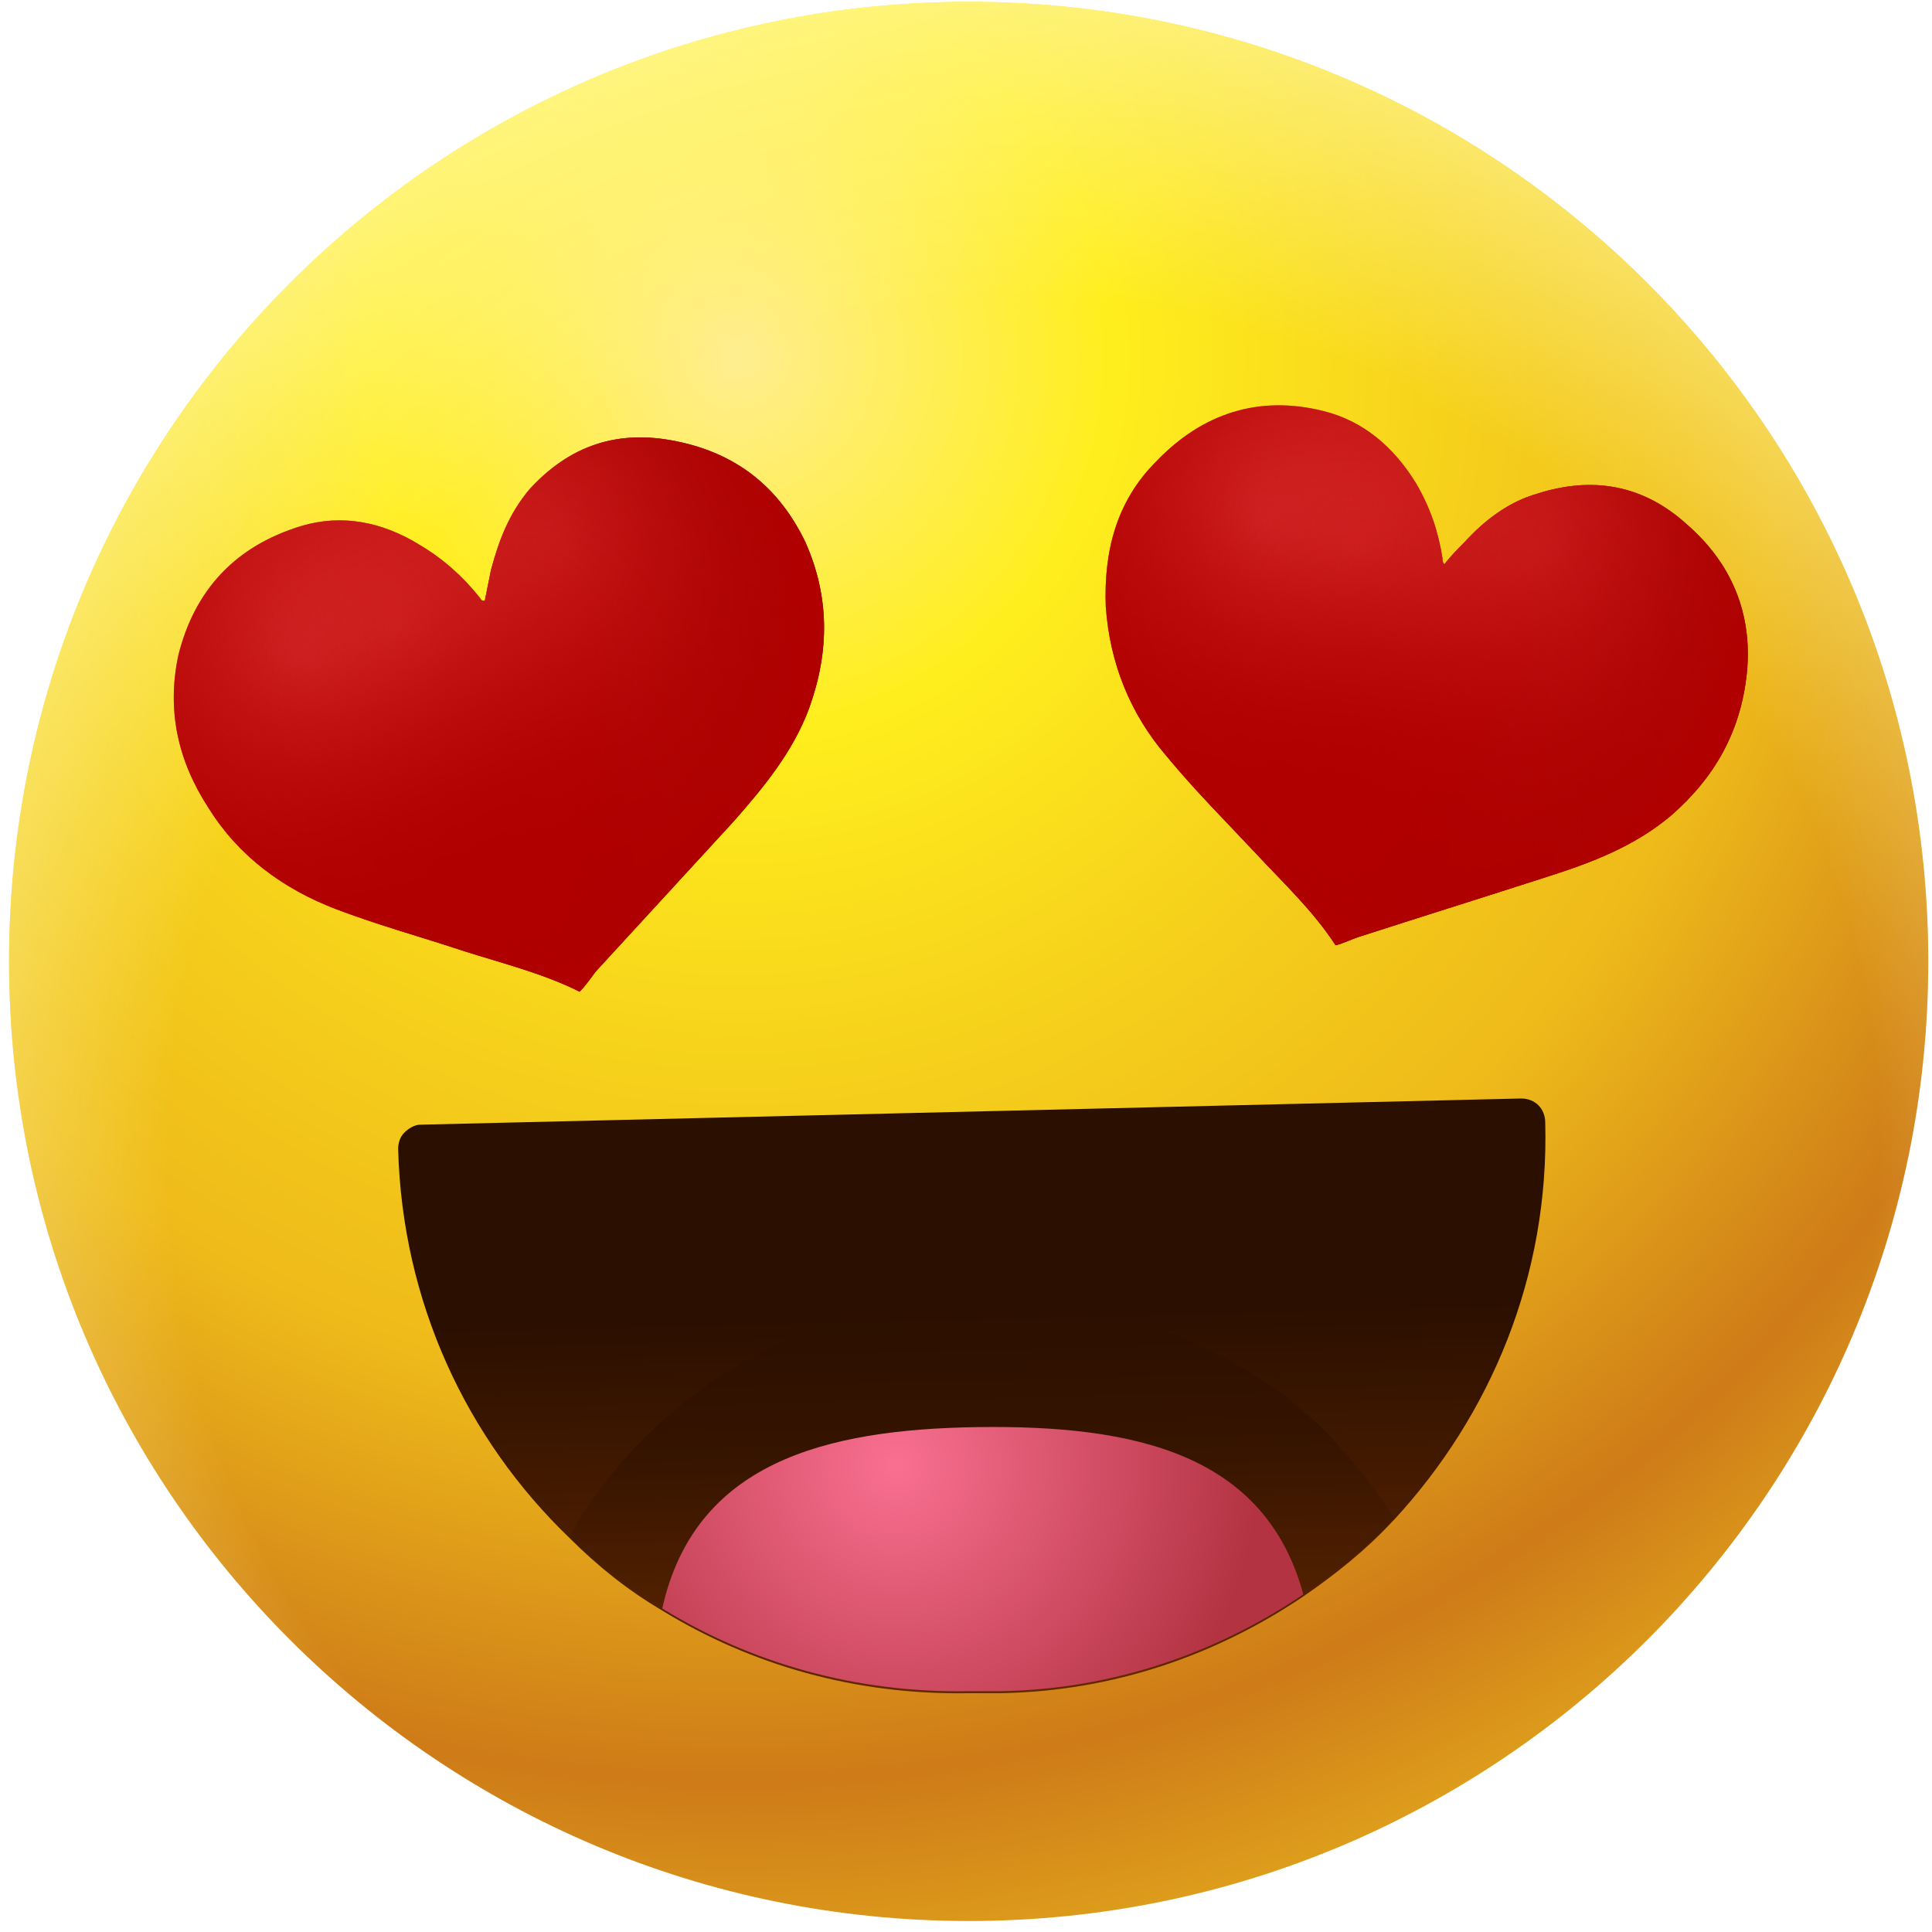
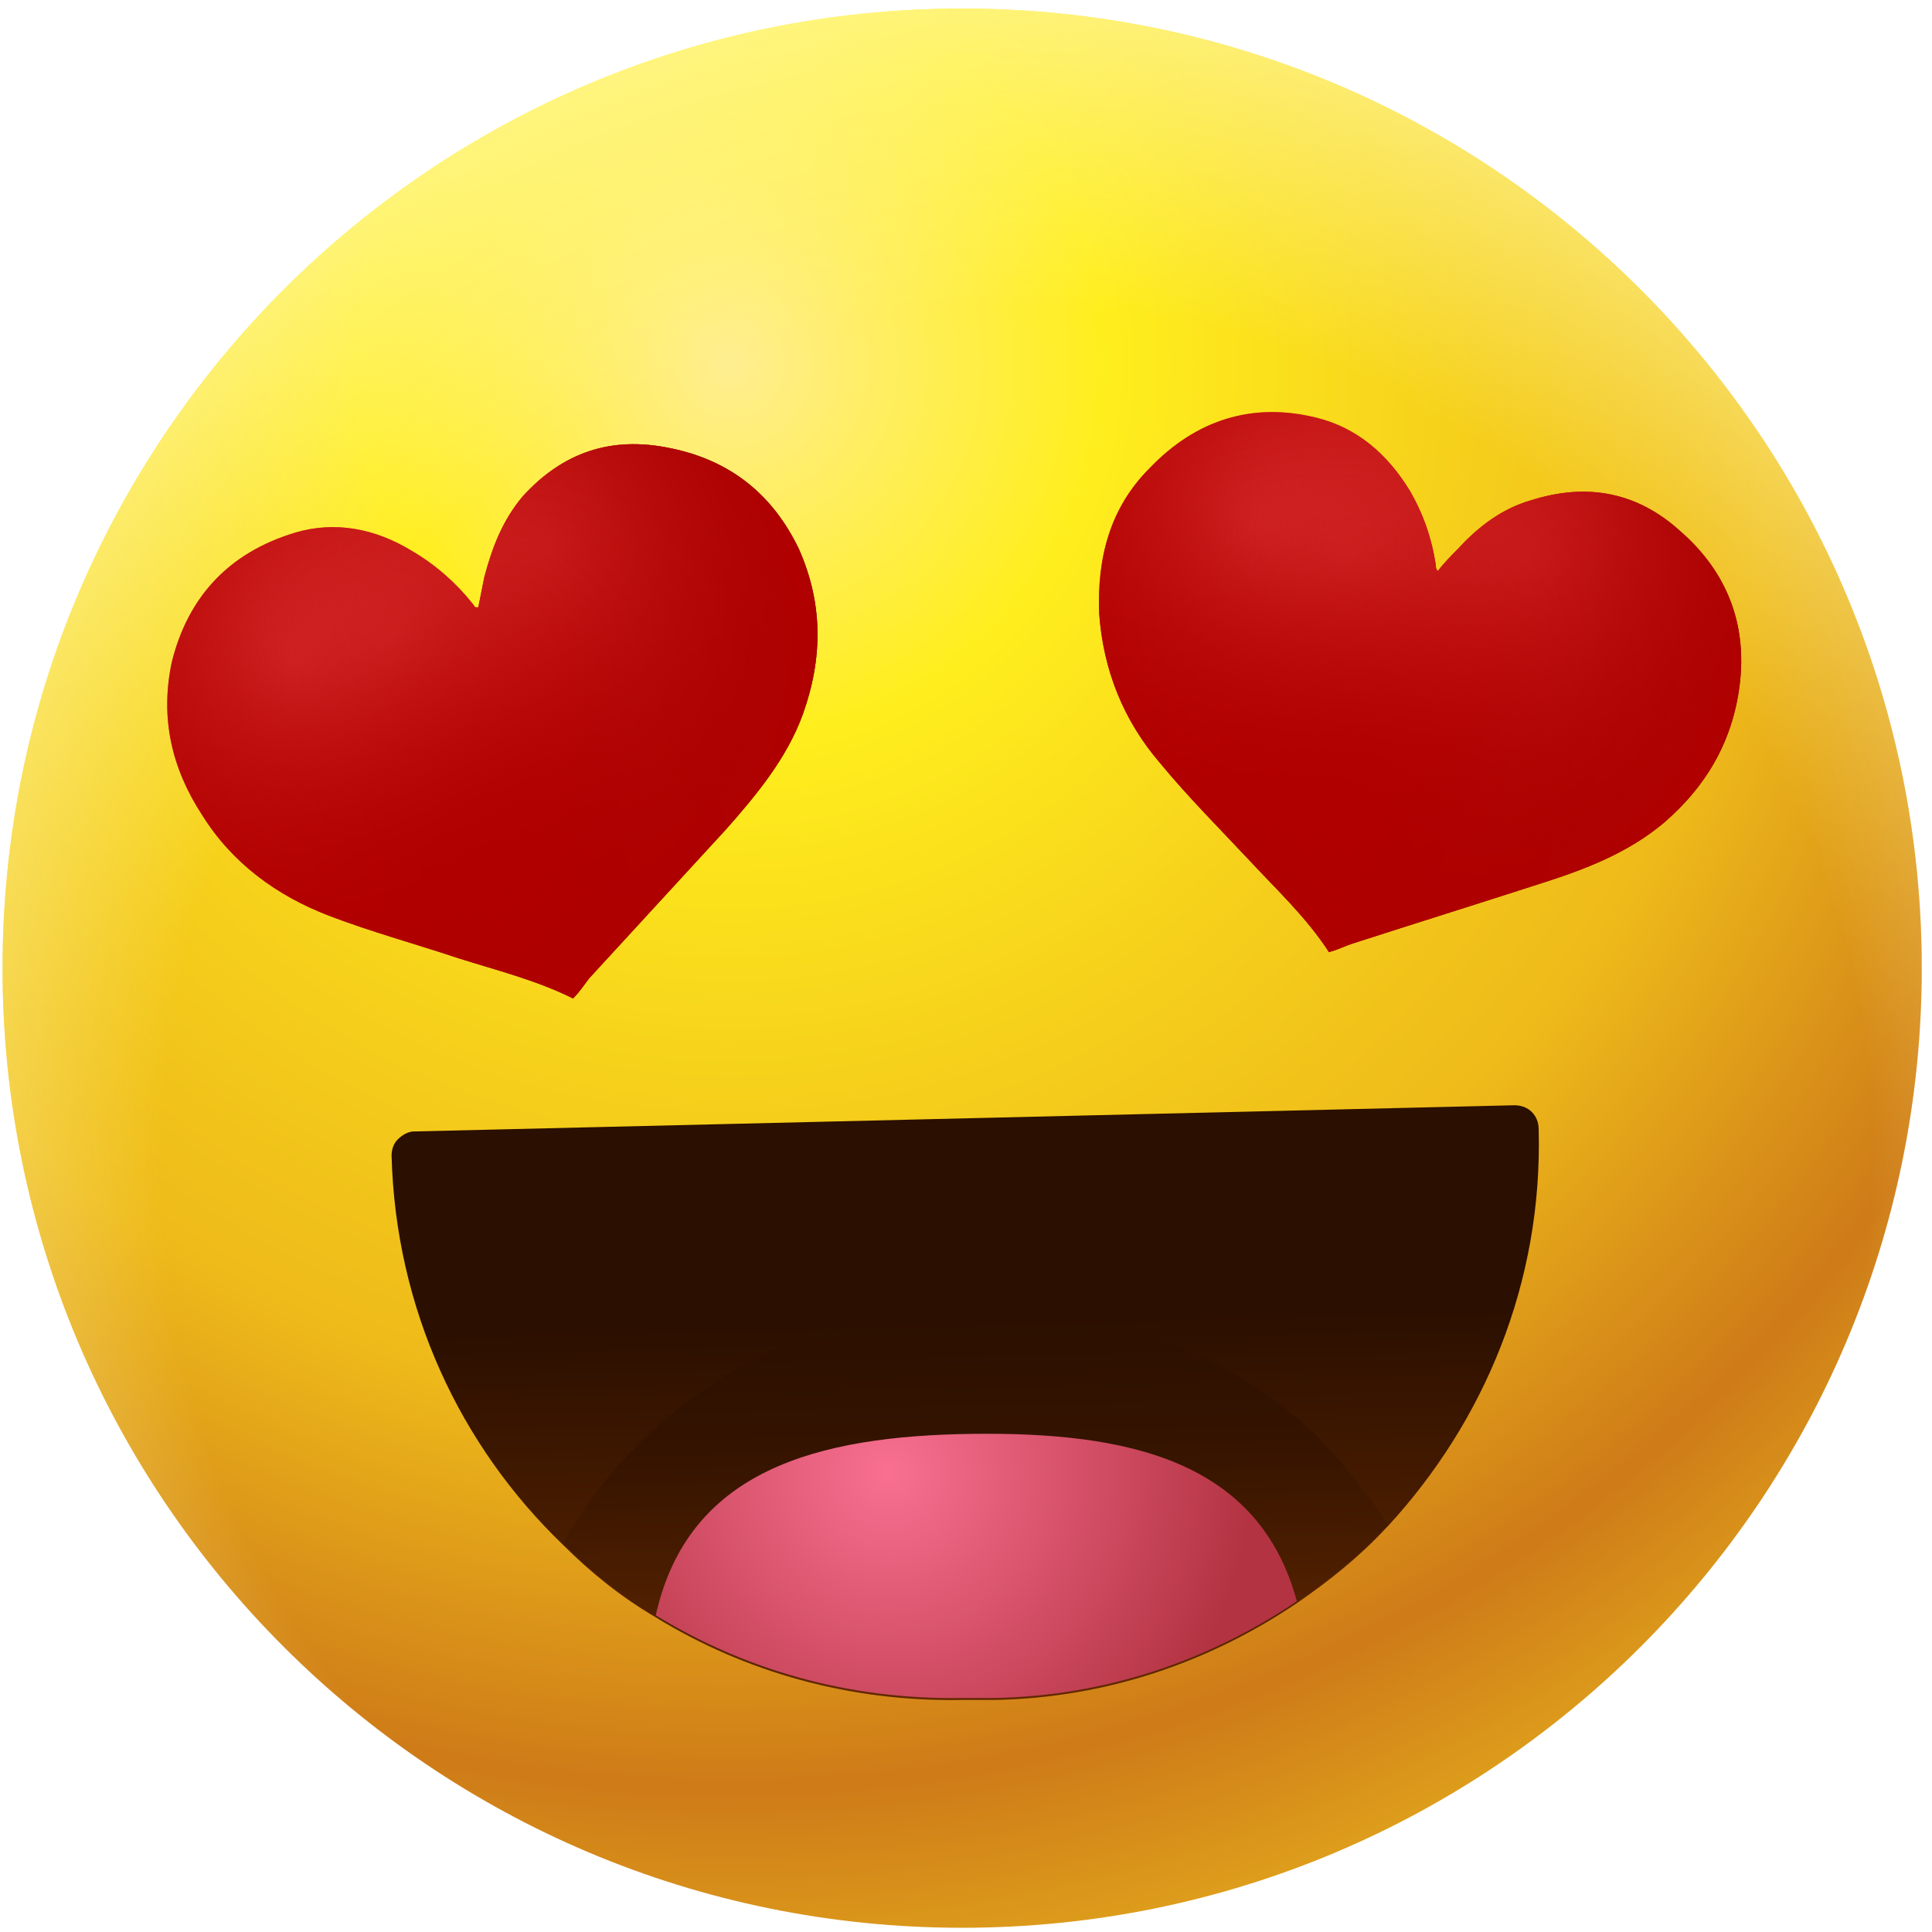
<svg xmlns="http://www.w3.org/2000/svg" width="151" height="151" viewBox="0 0 151 151" fill="none">
-   <path d="M75.709 150.141C117.13 150.141 150.709 116.562 150.709 75.141C150.709 33.719 117.13 0.141 75.709 0.141C34.288 0.141 0.709 33.719 0.709 75.141C0.709 116.562 34.288 150.141 75.709 150.141Z" fill="url(#paint0_radial)" />
-   <path d="M75.709 150.141C117.13 150.141 150.709 116.562 150.709 75.141C150.709 33.719 117.13 0.141 75.709 0.141C34.288 0.141 0.709 33.719 0.709 75.141C0.709 116.562 34.288 150.141 75.709 150.141Z" fill="url(#paint1_radial)" />
-   <path d="M120.772 87.746C121.087 99.721 116.517 110.592 108.954 118.786L108.797 118.943C106.748 121.149 104.385 123.04 101.864 124.773C95.089 129.342 87.053 132.179 78.23 132.336H75.709C66.885 132.494 58.692 130.13 51.759 125.876C49.08 124.3 46.717 122.41 44.511 120.204C36.475 112.483 31.433 101.769 31.118 89.794C31.118 89.321 31.276 88.849 31.591 88.534C31.906 88.218 32.379 87.903 32.851 87.903L118.881 85.855C119.984 85.855 120.772 86.643 120.772 87.746Z" fill="url(#paint2_linear)" />
-   <path opacity="0.5" d="M108.954 118.628C108.954 118.786 108.796 118.786 108.954 118.628C106.748 120.992 104.385 122.882 101.864 124.615C95.088 129.185 87.053 132.021 78.229 132.179H75.708C66.885 132.336 58.691 129.973 51.759 125.718C49.08 124.143 46.717 122.252 44.511 120.046C47.189 115.319 50.971 111.223 55.54 108.071C61.212 104.132 67.988 101.926 75.236 101.769H77.441C84.847 101.611 91.622 103.66 97.452 107.126C99.658 108.387 101.549 109.962 103.439 111.695C105.488 113.901 107.378 116.107 108.954 118.628Z" fill="url(#paint3_linear)" />
-   <path d="M101.865 124.616C95.09 129.185 87.054 132.021 78.23 132.179H75.709C66.886 132.336 58.693 129.973 51.76 125.718C54.281 114.374 64.365 111.695 76.497 111.538C88.629 111.38 98.871 113.586 101.865 124.616Z" fill="url(#paint4_radial)" />
-   <path d="M104.386 73.88C102.653 71.202 100.289 68.996 98.241 66.79C95.877 64.269 93.356 61.748 91.151 59.069C88.314 55.761 86.739 51.821 86.424 47.41C86.266 43.155 87.212 39.216 90.363 36.065C93.987 32.284 98.398 30.866 103.441 32.126C106.592 32.914 108.955 34.962 110.688 37.798C111.791 39.689 112.422 41.58 112.737 43.628C112.737 43.786 112.737 43.943 112.894 44.101C113.367 43.471 113.997 42.84 114.47 42.368C116.046 40.634 117.936 39.216 120.142 38.586C124.554 37.168 128.493 37.956 131.802 40.95C135.268 43.943 137.001 47.882 136.529 52.609C136.056 57.178 134.008 60.803 130.541 63.796C127.705 66.16 124.396 67.42 120.93 68.523C116.046 70.099 111.004 71.674 106.119 73.25C105.646 73.407 105.016 73.723 104.386 73.88Z" fill="url(#paint5_radial)" />
-   <path d="M104.386 73.88C102.653 71.202 100.289 68.996 98.241 66.79C95.877 64.269 93.356 61.748 91.151 59.069C88.314 55.761 86.739 51.821 86.424 47.41C86.266 43.155 87.212 39.216 90.363 36.065C93.987 32.284 98.398 30.866 103.441 32.126C106.592 32.914 108.955 34.962 110.688 37.798C111.791 39.689 112.422 41.58 112.737 43.628C112.737 43.786 112.737 43.943 112.894 44.101C113.367 43.471 113.997 42.84 114.47 42.368C116.046 40.634 117.936 39.216 120.142 38.586C124.554 37.168 128.493 37.956 131.802 40.95C135.268 43.943 137.001 47.882 136.529 52.609C136.056 57.178 134.008 60.803 130.541 63.796C127.705 66.16 124.396 67.42 120.93 68.523C116.046 70.099 111.004 71.674 106.119 73.25C105.646 73.407 105.016 73.723 104.386 73.88Z" fill="url(#paint6_radial)" />
-   <path d="M104.386 73.88C102.653 71.202 100.289 68.996 98.241 66.79C95.877 64.269 93.356 61.748 91.151 59.069C88.314 55.761 86.739 51.821 86.424 47.41C86.266 43.155 87.212 39.216 90.363 36.065C93.987 32.284 98.398 30.866 103.441 32.126C106.592 32.914 108.955 34.962 110.688 37.798C111.791 39.689 112.422 41.58 112.737 43.628C112.737 43.786 112.737 43.943 112.894 44.101C113.367 43.471 113.997 42.84 114.47 42.368C116.046 40.634 117.936 39.216 120.142 38.586C124.554 37.168 128.493 37.956 131.802 40.95C135.268 43.943 137.001 47.882 136.529 52.609C136.056 57.178 134.008 60.803 130.541 63.796C127.705 66.16 124.396 67.42 120.93 68.523C116.046 70.099 111.004 71.674 106.119 73.25C105.646 73.407 105.016 73.723 104.386 73.88Z" fill="url(#paint7_radial)" />
-   <path d="M104.386 73.88C102.653 71.202 100.289 68.996 98.241 66.79C95.877 64.269 93.356 61.748 91.151 59.069C88.314 55.761 86.739 51.821 86.424 47.41C86.266 43.155 87.212 39.216 90.363 36.065C93.987 32.284 98.398 30.866 103.441 32.126C106.592 32.914 108.955 34.962 110.688 37.798C111.791 39.689 112.422 41.58 112.737 43.628C112.737 43.786 112.737 43.943 112.894 44.101C113.367 43.471 113.997 42.84 114.47 42.368C116.046 40.634 117.936 39.216 120.142 38.586C124.554 37.168 128.493 37.956 131.802 40.95C135.268 43.943 137.001 47.882 136.529 52.609C136.056 57.178 134.008 60.803 130.541 63.796C127.705 66.16 124.396 67.42 120.93 68.523C116.046 70.099 111.004 71.674 106.119 73.25C105.646 73.407 105.016 73.723 104.386 73.88Z" fill="url(#paint8_radial)" />
-   <path d="M45.299 77.504C42.463 76.086 39.312 75.298 36.318 74.353C33.009 73.25 29.543 72.305 26.234 71.044C22.138 69.469 18.671 66.948 16.308 63.166C13.944 59.542 12.999 55.603 13.944 51.191C15.205 46.149 18.356 42.683 23.556 41.107C26.707 40.162 29.858 40.792 32.694 42.525C34.585 43.628 36.161 45.046 37.421 46.622C37.579 46.779 37.579 46.937 37.736 46.937C37.736 46.937 37.736 46.937 37.894 46.937C38.051 46.149 38.209 45.361 38.367 44.574C38.997 42.21 39.785 40.162 41.36 38.271C44.511 34.805 48.293 33.544 52.862 34.489C57.589 35.435 60.898 38.113 62.946 42.368C64.837 46.622 64.837 50.876 63.261 55.288C62.001 58.754 59.638 61.59 57.274 64.269C53.65 68.208 50.184 71.99 46.56 75.929C46.087 76.559 45.772 77.031 45.299 77.504Z" fill="url(#paint9_radial)" />
-   <path d="M45.299 77.504C42.463 76.086 39.312 75.298 36.318 74.353C33.009 73.25 29.543 72.305 26.234 71.044C22.138 69.469 18.671 66.948 16.308 63.166C13.944 59.542 12.999 55.603 13.944 51.191C15.205 46.149 18.356 42.683 23.556 41.107C26.707 40.162 29.858 40.792 32.694 42.525C34.585 43.628 36.161 45.046 37.421 46.622C37.579 46.779 37.579 46.937 37.736 46.937C37.736 46.937 37.736 46.937 37.894 46.937C38.051 46.149 38.209 45.361 38.367 44.574C38.997 42.21 39.785 40.162 41.36 38.271C44.511 34.805 48.293 33.544 52.862 34.489C57.589 35.435 60.898 38.113 62.946 42.368C64.837 46.622 64.837 50.876 63.261 55.288C62.001 58.754 59.638 61.59 57.274 64.269C53.65 68.208 50.184 71.99 46.56 75.929C46.087 76.559 45.772 77.031 45.299 77.504Z" fill="url(#paint10_radial)" />
-   <path d="M45.299 77.504C42.463 76.086 39.312 75.298 36.318 74.353C33.009 73.25 29.543 72.305 26.234 71.044C22.138 69.469 18.671 66.948 16.308 63.166C13.944 59.542 12.999 55.603 13.944 51.191C15.205 46.149 18.356 42.683 23.556 41.107C26.707 40.162 29.858 40.792 32.694 42.525C34.585 43.628 36.161 45.046 37.421 46.622C37.579 46.779 37.579 46.937 37.736 46.937C37.736 46.937 37.736 46.937 37.894 46.937C38.051 46.149 38.209 45.361 38.367 44.574C38.997 42.21 39.785 40.162 41.36 38.271C44.511 34.805 48.293 33.544 52.862 34.489C57.589 35.435 60.898 38.113 62.946 42.368C64.837 46.622 64.837 50.876 63.261 55.288C62.001 58.754 59.638 61.59 57.274 64.269C53.65 68.208 50.184 71.99 46.56 75.929C46.087 76.559 45.772 77.031 45.299 77.504Z" fill="url(#paint11_radial)" />
-   <path d="M45.299 77.504C42.463 76.086 39.312 75.298 36.318 74.353C33.009 73.25 29.543 72.305 26.234 71.044C22.138 69.469 18.671 66.948 16.308 63.166C13.944 59.542 12.999 55.603 13.944 51.191C15.205 46.149 18.356 42.683 23.556 41.107C26.707 40.162 29.858 40.792 32.694 42.525C34.585 43.628 36.161 45.046 37.421 46.622C37.579 46.779 37.579 46.937 37.736 46.937C37.736 46.937 37.736 46.937 37.894 46.937C38.051 46.149 38.209 45.361 38.367 44.574C38.997 42.21 39.785 40.162 41.36 38.271C44.511 34.805 48.293 33.544 52.862 34.489C57.589 35.435 60.898 38.113 62.946 42.368C64.837 46.622 64.837 50.876 63.261 55.288C62.001 58.754 59.638 61.59 57.274 64.269C53.65 68.208 50.184 71.99 46.56 75.929C46.087 76.559 45.772 77.031 45.299 77.504Z" fill="url(#paint12_radial)" />
+   <path d="M75.199 150.67C116.621 150.67 150.199 117.091 150.199 75.67C150.199 34.249 116.621 0.67 75.199 0.67C33.778 0.67 0.199 34.249 0.199 75.67C0.199 117.091 33.778 150.67 75.199 150.67Z" fill="url(#paint0_radial)" />
+   <path d="M75.199 150.67C116.621 150.67 150.199 117.091 150.199 75.67C150.199 34.249 116.621 0.67 75.199 0.67C33.778 0.67 0.199 34.249 0.199 75.67C0.199 117.091 33.778 150.67 75.199 150.67Z" fill="url(#paint1_radial)" />
+   <path d="M120.259 88.275C120.574 100.249 116.005 111.121 108.442 119.314L108.284 119.472C106.236 121.678 103.872 123.569 101.351 125.302C94.576 129.871 86.54 132.707 77.717 132.865H75.196C66.372 133.022 58.179 130.659 51.246 126.405C48.568 124.829 46.204 122.938 43.998 120.733C35.963 113.012 30.921 102.298 30.605 90.323C30.605 89.85 30.763 89.377 31.078 89.062C31.393 88.747 31.866 88.432 32.339 88.432L118.368 86.384C119.471 86.384 120.259 87.172 120.259 88.275Z" fill="url(#paint2_linear)" />
+   <path opacity="0.5" d="M108.443 119.159C108.443 119.316 108.286 119.316 108.443 119.159C106.237 121.522 103.874 123.413 101.353 125.146C94.578 129.715 86.542 132.552 77.719 132.709H75.198C66.374 132.867 58.181 130.503 51.248 126.249C48.569 124.673 46.206 122.783 44 120.577C46.679 115.85 50.46 111.753 55.029 108.602C60.702 104.663 67.477 102.457 74.725 102.299H76.931C84.336 102.142 91.111 104.19 96.941 107.657C99.147 108.917 101.038 110.493 102.929 112.226C104.977 114.432 106.868 116.638 108.443 119.159Z" fill="url(#paint3_linear)" />
+   <path d="M101.359 125.146C94.584 129.715 86.548 132.551 77.725 132.709H75.204C66.38 132.867 58.187 130.503 51.254 126.249C53.775 114.904 63.859 112.226 75.991 112.068C88.124 111.911 98.365 114.117 101.359 125.146Z" fill="url(#paint4_radial)" />
+   <path d="M103.869 74.408C102.136 71.73 99.773 69.524 97.724 67.318C95.361 64.797 92.84 62.276 90.634 59.597C87.798 56.289 86.222 52.349 85.907 47.938C85.75 43.684 86.695 39.745 89.846 36.593C93.47 32.812 97.882 31.394 102.924 32.654C106.075 33.442 108.439 35.49 110.172 38.326C111.275 40.217 111.905 42.108 112.22 44.156C112.22 44.314 112.22 44.471 112.378 44.629C112.85 43.999 113.481 43.368 113.953 42.896C115.529 41.163 117.42 39.745 119.626 39.114C124.037 37.696 127.976 38.484 131.285 41.478C134.752 44.471 136.485 48.41 136.012 53.137C135.539 57.707 133.491 61.331 130.025 64.324C127.189 66.688 123.88 67.948 120.413 69.051C115.529 70.627 110.487 72.203 105.603 73.778C105.13 73.936 104.5 74.251 103.869 74.408Z" fill="url(#paint5_radial)" />
+   <path d="M103.869 74.408C102.136 71.73 99.773 69.524 97.724 67.318C95.361 64.797 92.84 62.276 90.634 59.597C87.798 56.289 86.222 52.349 85.907 47.938C85.75 43.684 86.695 39.745 89.846 36.593C93.47 32.812 97.882 31.394 102.924 32.654C106.075 33.442 108.439 35.49 110.172 38.326C111.275 40.217 111.905 42.108 112.22 44.156C112.22 44.314 112.22 44.471 112.378 44.629C112.85 43.999 113.481 43.368 113.953 42.896C115.529 41.163 117.42 39.745 119.626 39.114C124.037 37.696 127.976 38.484 131.285 41.478C134.752 44.471 136.485 48.41 136.012 53.137C135.539 57.707 133.491 61.331 130.025 64.324C127.189 66.688 123.88 67.948 120.413 69.051C115.529 70.627 110.487 72.203 105.603 73.778C105.13 73.936 104.5 74.251 103.869 74.408Z" fill="url(#paint6_radial)" />
+   <path d="M103.869 74.408C102.136 71.73 99.773 69.524 97.724 67.318C95.361 64.797 92.84 62.276 90.634 59.597C87.798 56.289 86.222 52.349 85.907 47.938C85.75 43.684 86.695 39.745 89.846 36.593C93.47 32.812 97.882 31.394 102.924 32.654C106.075 33.442 108.439 35.49 110.172 38.326C111.275 40.217 111.905 42.108 112.22 44.156C112.22 44.314 112.22 44.471 112.378 44.629C112.85 43.999 113.481 43.368 113.953 42.896C115.529 41.163 117.42 39.745 119.626 39.114C124.037 37.696 127.976 38.484 131.285 41.478C134.752 44.471 136.485 48.41 136.012 53.137C135.539 57.707 133.491 61.331 130.025 64.324C127.189 66.688 123.88 67.948 120.413 69.051C115.529 70.627 110.487 72.203 105.603 73.778C105.13 73.936 104.5 74.251 103.869 74.408Z" fill="url(#paint7_radial)" />
+   <path d="M103.869 74.408C102.136 71.73 99.773 69.524 97.724 67.318C95.361 64.797 92.84 62.276 90.634 59.597C87.798 56.289 86.222 52.349 85.907 47.938C85.75 43.684 86.695 39.745 89.846 36.593C93.47 32.812 97.882 31.394 102.924 32.654C106.075 33.442 108.439 35.49 110.172 38.326C111.275 40.217 111.905 42.108 112.22 44.156C112.22 44.314 112.22 44.471 112.378 44.629C112.85 43.999 113.481 43.368 113.953 42.896C115.529 41.163 117.42 39.745 119.626 39.114C124.037 37.696 127.976 38.484 131.285 41.478C134.752 44.471 136.485 48.41 136.012 53.137C135.539 57.707 133.491 61.331 130.025 64.324C127.189 66.688 123.88 67.948 120.413 69.051C115.529 70.627 110.487 72.203 105.603 73.778C105.13 73.936 104.5 74.251 103.869 74.408Z" fill="url(#paint8_radial)" />
+   <path d="M44.788 78.033C41.952 76.615 38.8 75.828 35.806 74.882C32.498 73.779 29.031 72.834 25.723 71.573C21.626 69.998 18.16 67.477 15.796 63.695C13.433 60.071 12.487 56.132 13.433 51.72C14.693 46.678 17.844 43.212 23.044 41.636C26.195 40.691 29.346 41.321 32.183 43.054C34.073 44.157 35.649 45.575 36.91 47.151C37.067 47.309 37.067 47.466 37.225 47.466C37.225 47.466 37.225 47.466 37.382 47.466C37.54 46.678 37.697 45.891 37.855 45.103C38.485 42.739 39.273 40.691 40.849 38.8C44 35.334 47.781 34.073 52.351 35.019C57.078 35.964 60.386 38.643 62.435 42.897C64.325 47.151 64.325 51.405 62.75 55.817C61.489 59.283 59.126 62.12 56.762 64.798C53.139 68.737 49.672 72.519 46.048 76.458C45.575 77.088 45.26 77.561 44.788 78.033Z" fill="url(#paint9_radial)" />
+   <path d="M44.788 78.033C41.952 76.615 38.8 75.828 35.806 74.882C32.498 73.779 29.031 72.834 25.723 71.573C21.626 69.998 18.16 67.477 15.796 63.695C13.433 60.071 12.487 56.132 13.433 51.72C14.693 46.678 17.844 43.212 23.044 41.636C26.195 40.691 29.346 41.321 32.183 43.054C34.073 44.157 35.649 45.575 36.91 47.151C37.067 47.309 37.067 47.466 37.225 47.466C37.225 47.466 37.225 47.466 37.382 47.466C37.54 46.678 37.697 45.891 37.855 45.103C38.485 42.739 39.273 40.691 40.849 38.8C44 35.334 47.781 34.073 52.351 35.019C57.078 35.964 60.386 38.643 62.435 42.897C64.325 47.151 64.325 51.405 62.75 55.817C61.489 59.283 59.126 62.12 56.762 64.798C53.139 68.737 49.672 72.519 46.048 76.458C45.575 77.088 45.26 77.561 44.788 78.033Z" fill="url(#paint10_radial)" />
+   <path d="M44.788 78.033C41.952 76.615 38.8 75.828 35.806 74.882C32.498 73.779 29.031 72.834 25.723 71.573C21.626 69.998 18.16 67.477 15.796 63.695C13.433 60.071 12.487 56.132 13.433 51.72C14.693 46.678 17.844 43.212 23.044 41.636C26.195 40.691 29.346 41.321 32.183 43.054C34.073 44.157 35.649 45.575 36.91 47.151C37.067 47.309 37.067 47.466 37.225 47.466C37.225 47.466 37.225 47.466 37.382 47.466C37.54 46.678 37.697 45.891 37.855 45.103C38.485 42.739 39.273 40.691 40.849 38.8C44 35.334 47.781 34.073 52.351 35.019C57.078 35.964 60.386 38.643 62.435 42.897C64.325 47.151 64.325 51.405 62.75 55.817C61.489 59.283 59.126 62.12 56.762 64.798C53.139 68.737 49.672 72.519 46.048 76.458C45.575 77.088 45.26 77.561 44.788 78.033Z" fill="url(#paint11_radial)" />
+   <path d="M44.788 78.033C41.952 76.615 38.8 75.828 35.806 74.882C32.498 73.779 29.031 72.834 25.723 71.573C21.626 69.998 18.16 67.477 15.796 63.695C13.433 60.071 12.487 56.132 13.433 51.72C14.693 46.678 17.844 43.212 23.044 41.636C26.195 40.691 29.346 41.321 32.183 43.054C34.073 44.157 35.649 45.575 36.91 47.151C37.067 47.309 37.067 47.466 37.225 47.466C37.225 47.466 37.225 47.466 37.382 47.466C37.54 46.678 37.697 45.891 37.855 45.103C38.485 42.739 39.273 40.691 40.849 38.8C44 35.334 47.781 34.073 52.351 35.019C57.078 35.964 60.386 38.643 62.435 42.897C64.325 47.151 64.325 51.405 62.75 55.817C61.489 59.283 59.126 62.12 56.762 64.798C53.139 68.737 49.672 72.519 46.048 76.458C45.575 77.088 45.26 77.561 44.788 78.033Z" fill="url(#paint12_radial)" />
  <defs>
-     <radialGradient id="paint0_radial" cx="0" cy="0" r="1" gradientUnits="userSpaceOnUse" gradientTransform="translate(58.4004 28.3446) rotate(-1.36575) scale(139.372)">
+     <radialGradient id="paint0_radial" cx="0" cy="0" r="1" gradientUnits="userSpaceOnUse" gradientTransform="translate(57.8907 28.8738) rotate(-1.36575) scale(139.372)">
      <stop stop-color="#FFEE90" />
      <stop offset="0.207" stop-color="#FFEE1D" />
      <stop offset="0.417" stop-color="#F5CE1B" />
      <stop offset="0.578" stop-color="#EEBA1A" />
      <stop offset="0.788" stop-color="#CE7B18" />
      <stop offset="0.88" stop-color="#DC9A1B" />
      <stop offset="1" stop-color="#F1C720" />
    </radialGradient>
-     <radialGradient id="paint1_radial" cx="0" cy="0" r="1" gradientUnits="userSpaceOnUse" gradientTransform="translate(79.9929 90.4996) rotate(-1.36575) scale(99.8563)">
+     <radialGradient id="paint1_radial" cx="0" cy="0" r="1" gradientUnits="userSpaceOnUse" gradientTransform="translate(79.4831 91.0288) rotate(-1.36575) scale(99.8563)">
      <stop offset="0.676" stop-color="#FFF799" stop-opacity="0" />
      <stop offset="1" stop-color="#FFF799" />
    </radialGradient>
-     <linearGradient id="paint2_linear" x1="77.015" y1="132.354" x2="75.932" y2="86.93" gradientUnits="userSpaceOnUse">
+     <linearGradient id="paint2_linear" x1="76.502" y1="132.882" x2="75.419" y2="87.459" gradientUnits="userSpaceOnUse">
      <stop stop-color="#622800" />
      <stop offset="0.656" stop-color="#2B0F00" />
    </linearGradient>
-     <linearGradient id="paint3_linear" x1="77.018" y1="132.354" x2="76.29" y2="101.812" gradientUnits="userSpaceOnUse">
+     <linearGradient id="paint3_linear" x1="76.507" y1="132.884" x2="75.779" y2="102.343" gradientUnits="userSpaceOnUse">
      <stop stop-color="#622800" />
      <stop offset="0.656" stop-color="#2B0F00" />
    </linearGradient>
-     <radialGradient id="paint4_radial" cx="0" cy="0" r="1" gradientUnits="userSpaceOnUse" gradientTransform="translate(69.9369 114.533) rotate(-1.36575) scale(28.4936)">
+     <radialGradient id="paint4_radial" cx="0" cy="0" r="1" gradientUnits="userSpaceOnUse" gradientTransform="translate(69.431 115.064) rotate(-1.36575) scale(28.4936)">
      <stop stop-color="#F97091" />
      <stop offset="1" stop-color="#B33342" />
    </radialGradient>
-     <radialGradient id="paint5_radial" cx="0" cy="0" r="1" gradientUnits="userSpaceOnUse" gradientTransform="translate(98.8073 40.5372) rotate(14.1405) scale(39.3689)">
+     <radialGradient id="paint5_radial" cx="0" cy="0" r="1" gradientUnits="userSpaceOnUse" gradientTransform="translate(98.2907 41.0653) rotate(14.1405) scale(39.3689)">
      <stop stop-color="#E33737" />
      <stop offset="0.526" stop-color="#B60000" />
      <stop offset="1" stop-color="#640D04" />
    </radialGradient>
-     <radialGradient id="paint6_radial" cx="0" cy="0" r="1" gradientUnits="userSpaceOnUse" gradientTransform="translate(120.049 42.8774) rotate(14.1405) scale(26.4782)">
+     <radialGradient id="paint6_radial" cx="0" cy="0" r="1" gradientUnits="userSpaceOnUse" gradientTransform="translate(119.532 43.4055) rotate(14.1405) scale(26.4782)">
      <stop stop-color="#E33737" />
      <stop offset="0.078" stop-color="#E33737" stop-opacity="0.922" />
      <stop offset="1" stop-color="#E33737" stop-opacity="0" />
    </radialGradient>
-     <radialGradient id="paint7_radial" cx="0" cy="0" r="1" gradientUnits="userSpaceOnUse" gradientTransform="translate(106.284 42.6091) rotate(14.1405) scale(31.4647)">
+     <radialGradient id="paint7_radial" cx="0" cy="0" r="1" gradientUnits="userSpaceOnUse" gradientTransform="translate(105.767 43.1372) rotate(14.1405) scale(31.4647)">
      <stop stop-color="#B00000" stop-opacity="0" />
      <stop offset="0.922" stop-color="#B00000" stop-opacity="0.922" />
      <stop offset="1" stop-color="#B00000" />
    </radialGradient>
-     <radialGradient id="paint8_radial" cx="0" cy="0" r="1" gradientUnits="userSpaceOnUse" gradientTransform="translate(105.399 64.7975) rotate(14.1405) scale(32.6642)">
+     <radialGradient id="paint8_radial" cx="0" cy="0" r="1" gradientUnits="userSpaceOnUse" gradientTransform="translate(104.882 65.3257) rotate(14.1405) scale(32.6642)">
      <stop stop-color="#B00000" />
      <stop offset="1" stop-color="#B00000" stop-opacity="0" />
    </radialGradient>
-     <radialGradient id="paint9_radial" cx="0" cy="0" r="1" gradientUnits="userSpaceOnUse" gradientTransform="translate(23.5004 51.0058) rotate(-15.6817) scale(39.9855)">
+     <radialGradient id="paint9_radial" cx="0" cy="0" r="1" gradientUnits="userSpaceOnUse" gradientTransform="translate(22.9887 51.535) rotate(-15.6817) scale(39.9855)">
      <stop stop-color="#E33737" />
      <stop offset="0.526" stop-color="#B60000" />
      <stop offset="1" stop-color="#640D04" />
    </radialGradient>
-     <radialGradient id="paint10_radial" cx="0" cy="0" r="1" gradientUnits="userSpaceOnUse" gradientTransform="translate(43.3995 42.3388) rotate(-15.6817) scale(26.8928)">
+     <radialGradient id="paint10_radial" cx="0" cy="0" r="1" gradientUnits="userSpaceOnUse" gradientTransform="translate(42.8878 42.8681) rotate(-15.6817) scale(26.8928)">
      <stop stop-color="#E33737" />
      <stop offset="0.078" stop-color="#E33737" stop-opacity="0.922" />
      <stop offset="1" stop-color="#E33737" stop-opacity="0" />
    </radialGradient>
-     <radialGradient id="paint11_radial" cx="0" cy="0" r="1" gradientUnits="userSpaceOnUse" gradientTransform="translate(31.1348 49.0549) rotate(-15.6817) scale(31.9577)">
+     <radialGradient id="paint11_radial" cx="0" cy="0" r="1" gradientUnits="userSpaceOnUse" gradientTransform="translate(30.6231 49.5841) rotate(-15.6817) scale(31.9577)">
      <stop stop-color="#B00000" stop-opacity="0" />
      <stop offset="0.922" stop-color="#B00000" stop-opacity="0.922" />
      <stop offset="1" stop-color="#B00000" />
    </radialGradient>
-     <radialGradient id="paint12_radial" cx="0" cy="0" r="1" gradientUnits="userSpaceOnUse" gradientTransform="translate(41.5623 69.0535) rotate(-15.6817) scale(33.1761)">
+     <radialGradient id="paint12_radial" cx="0" cy="0" r="1" gradientUnits="userSpaceOnUse" gradientTransform="translate(41.0506 69.5828) rotate(-15.6817) scale(33.1761)">
      <stop stop-color="#B00000" />
      <stop offset="1" stop-color="#B00000" stop-opacity="0" />
    </radialGradient>
  </defs>
</svg>
